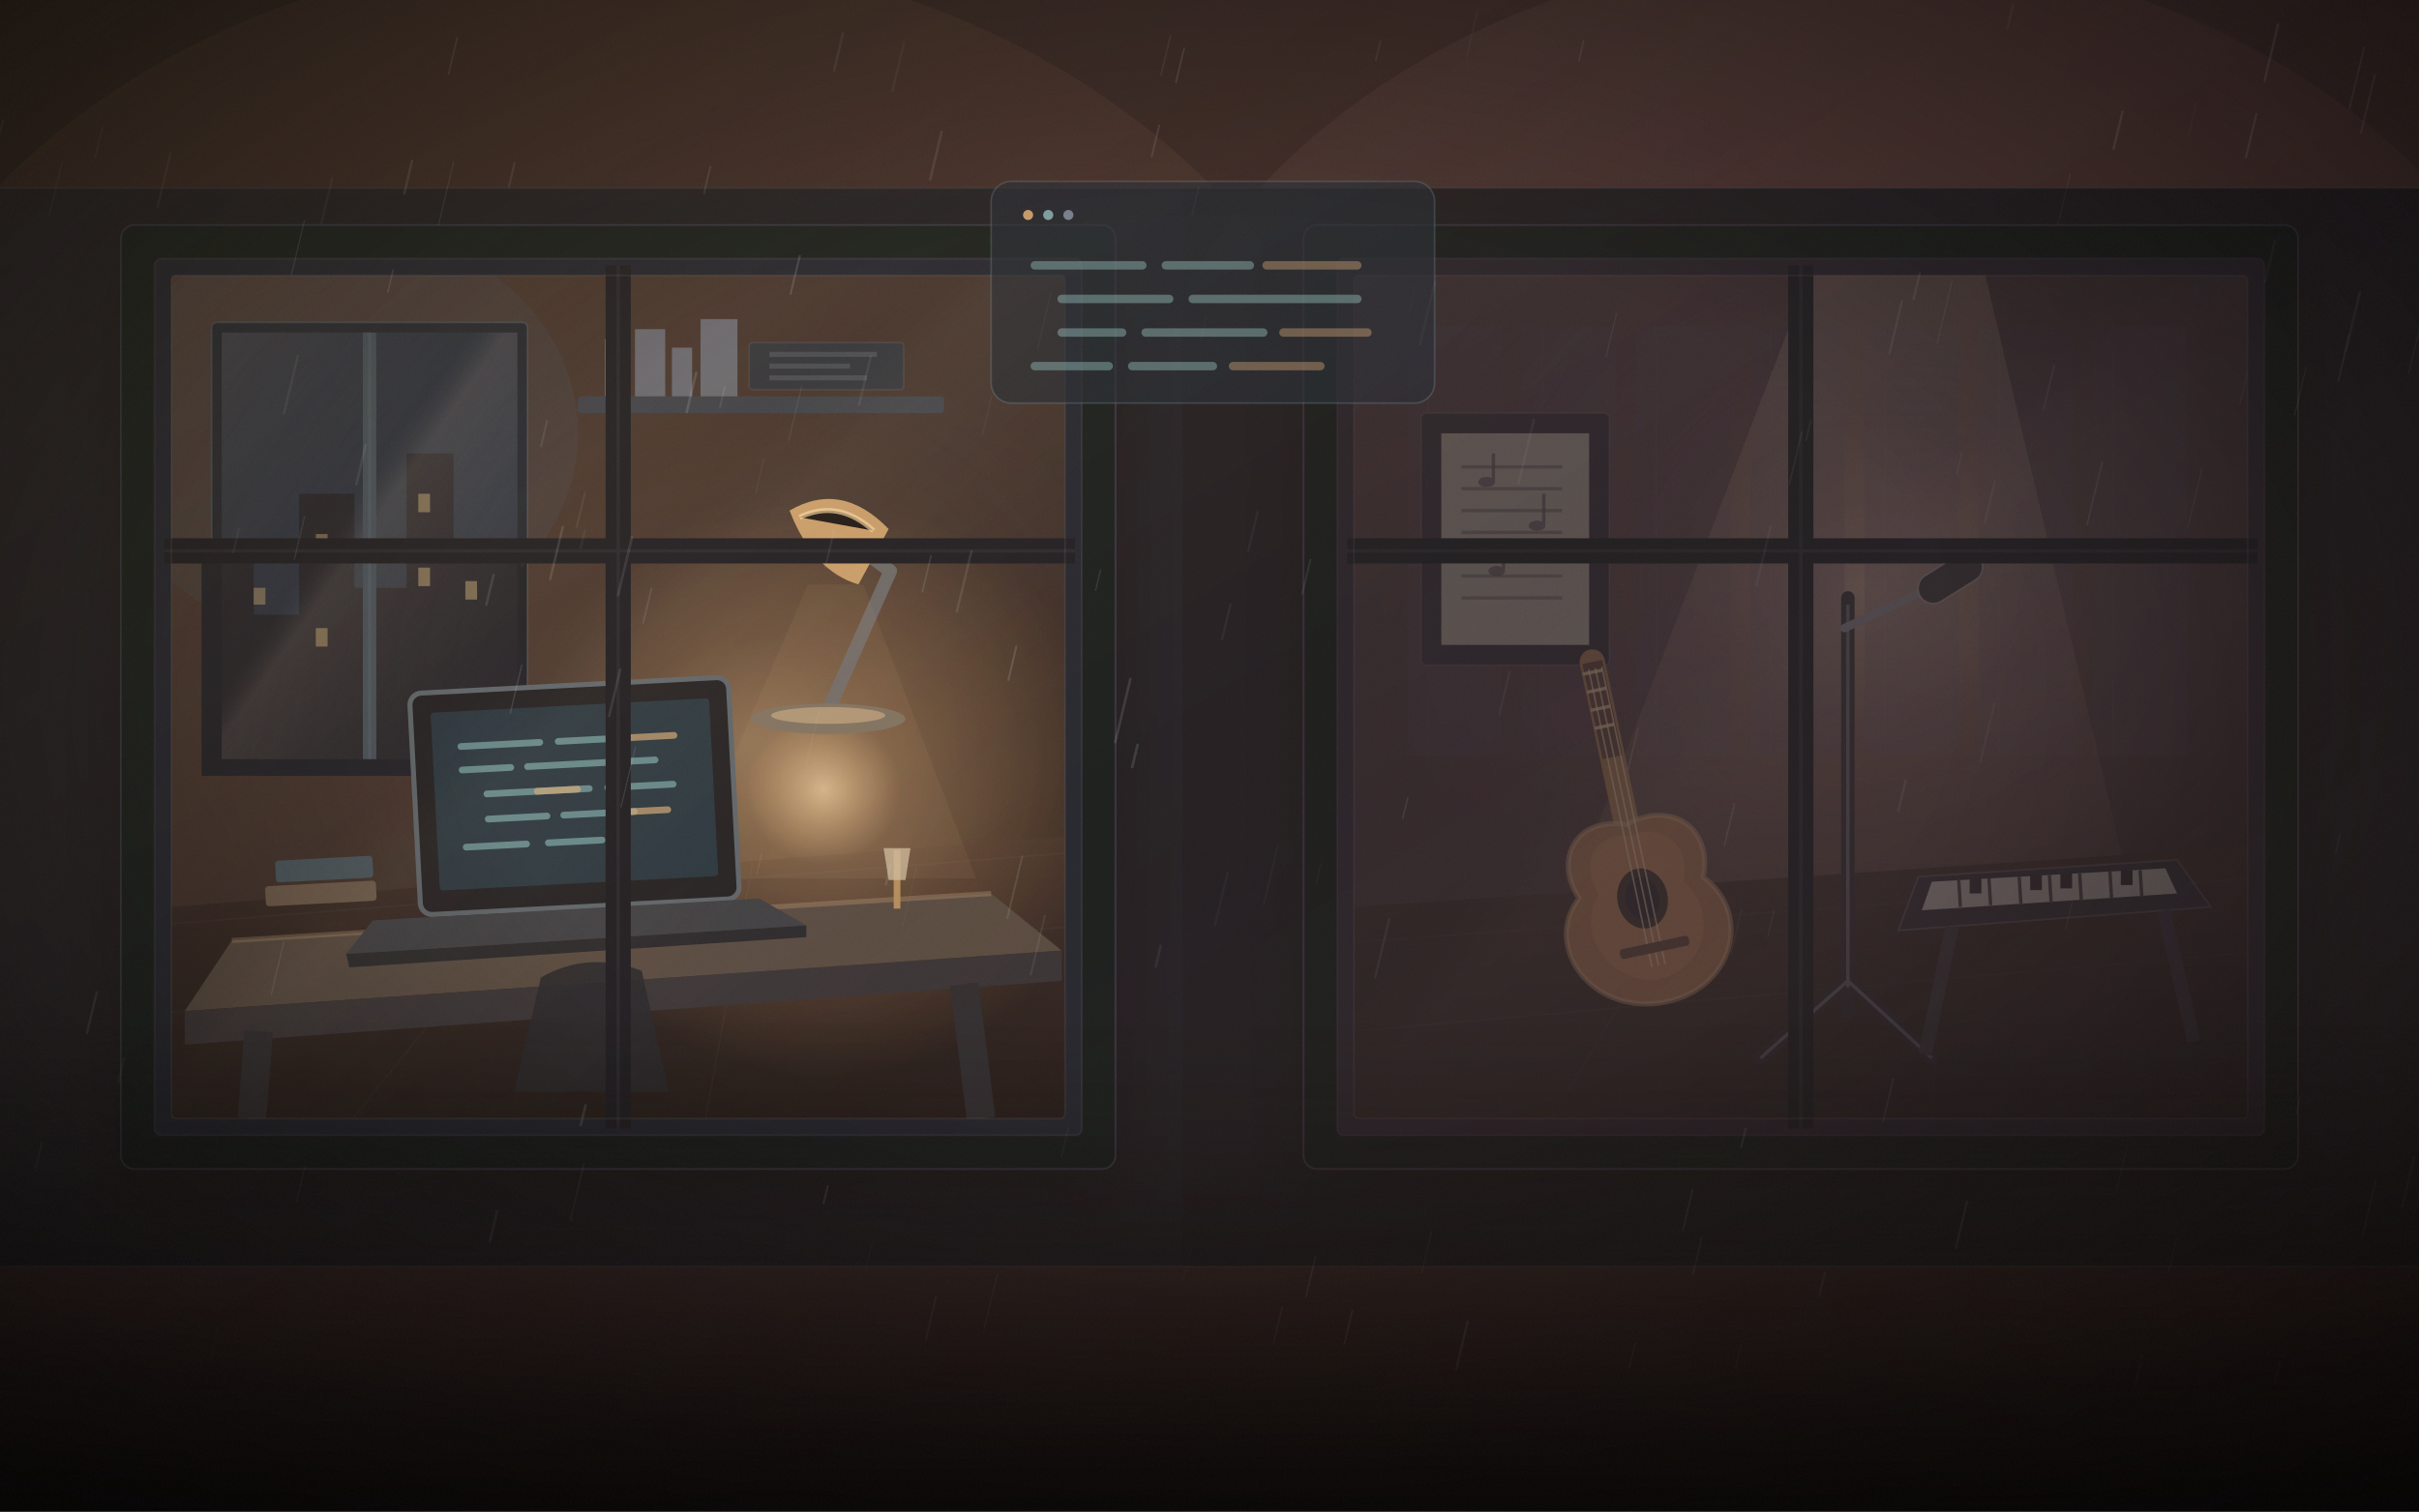
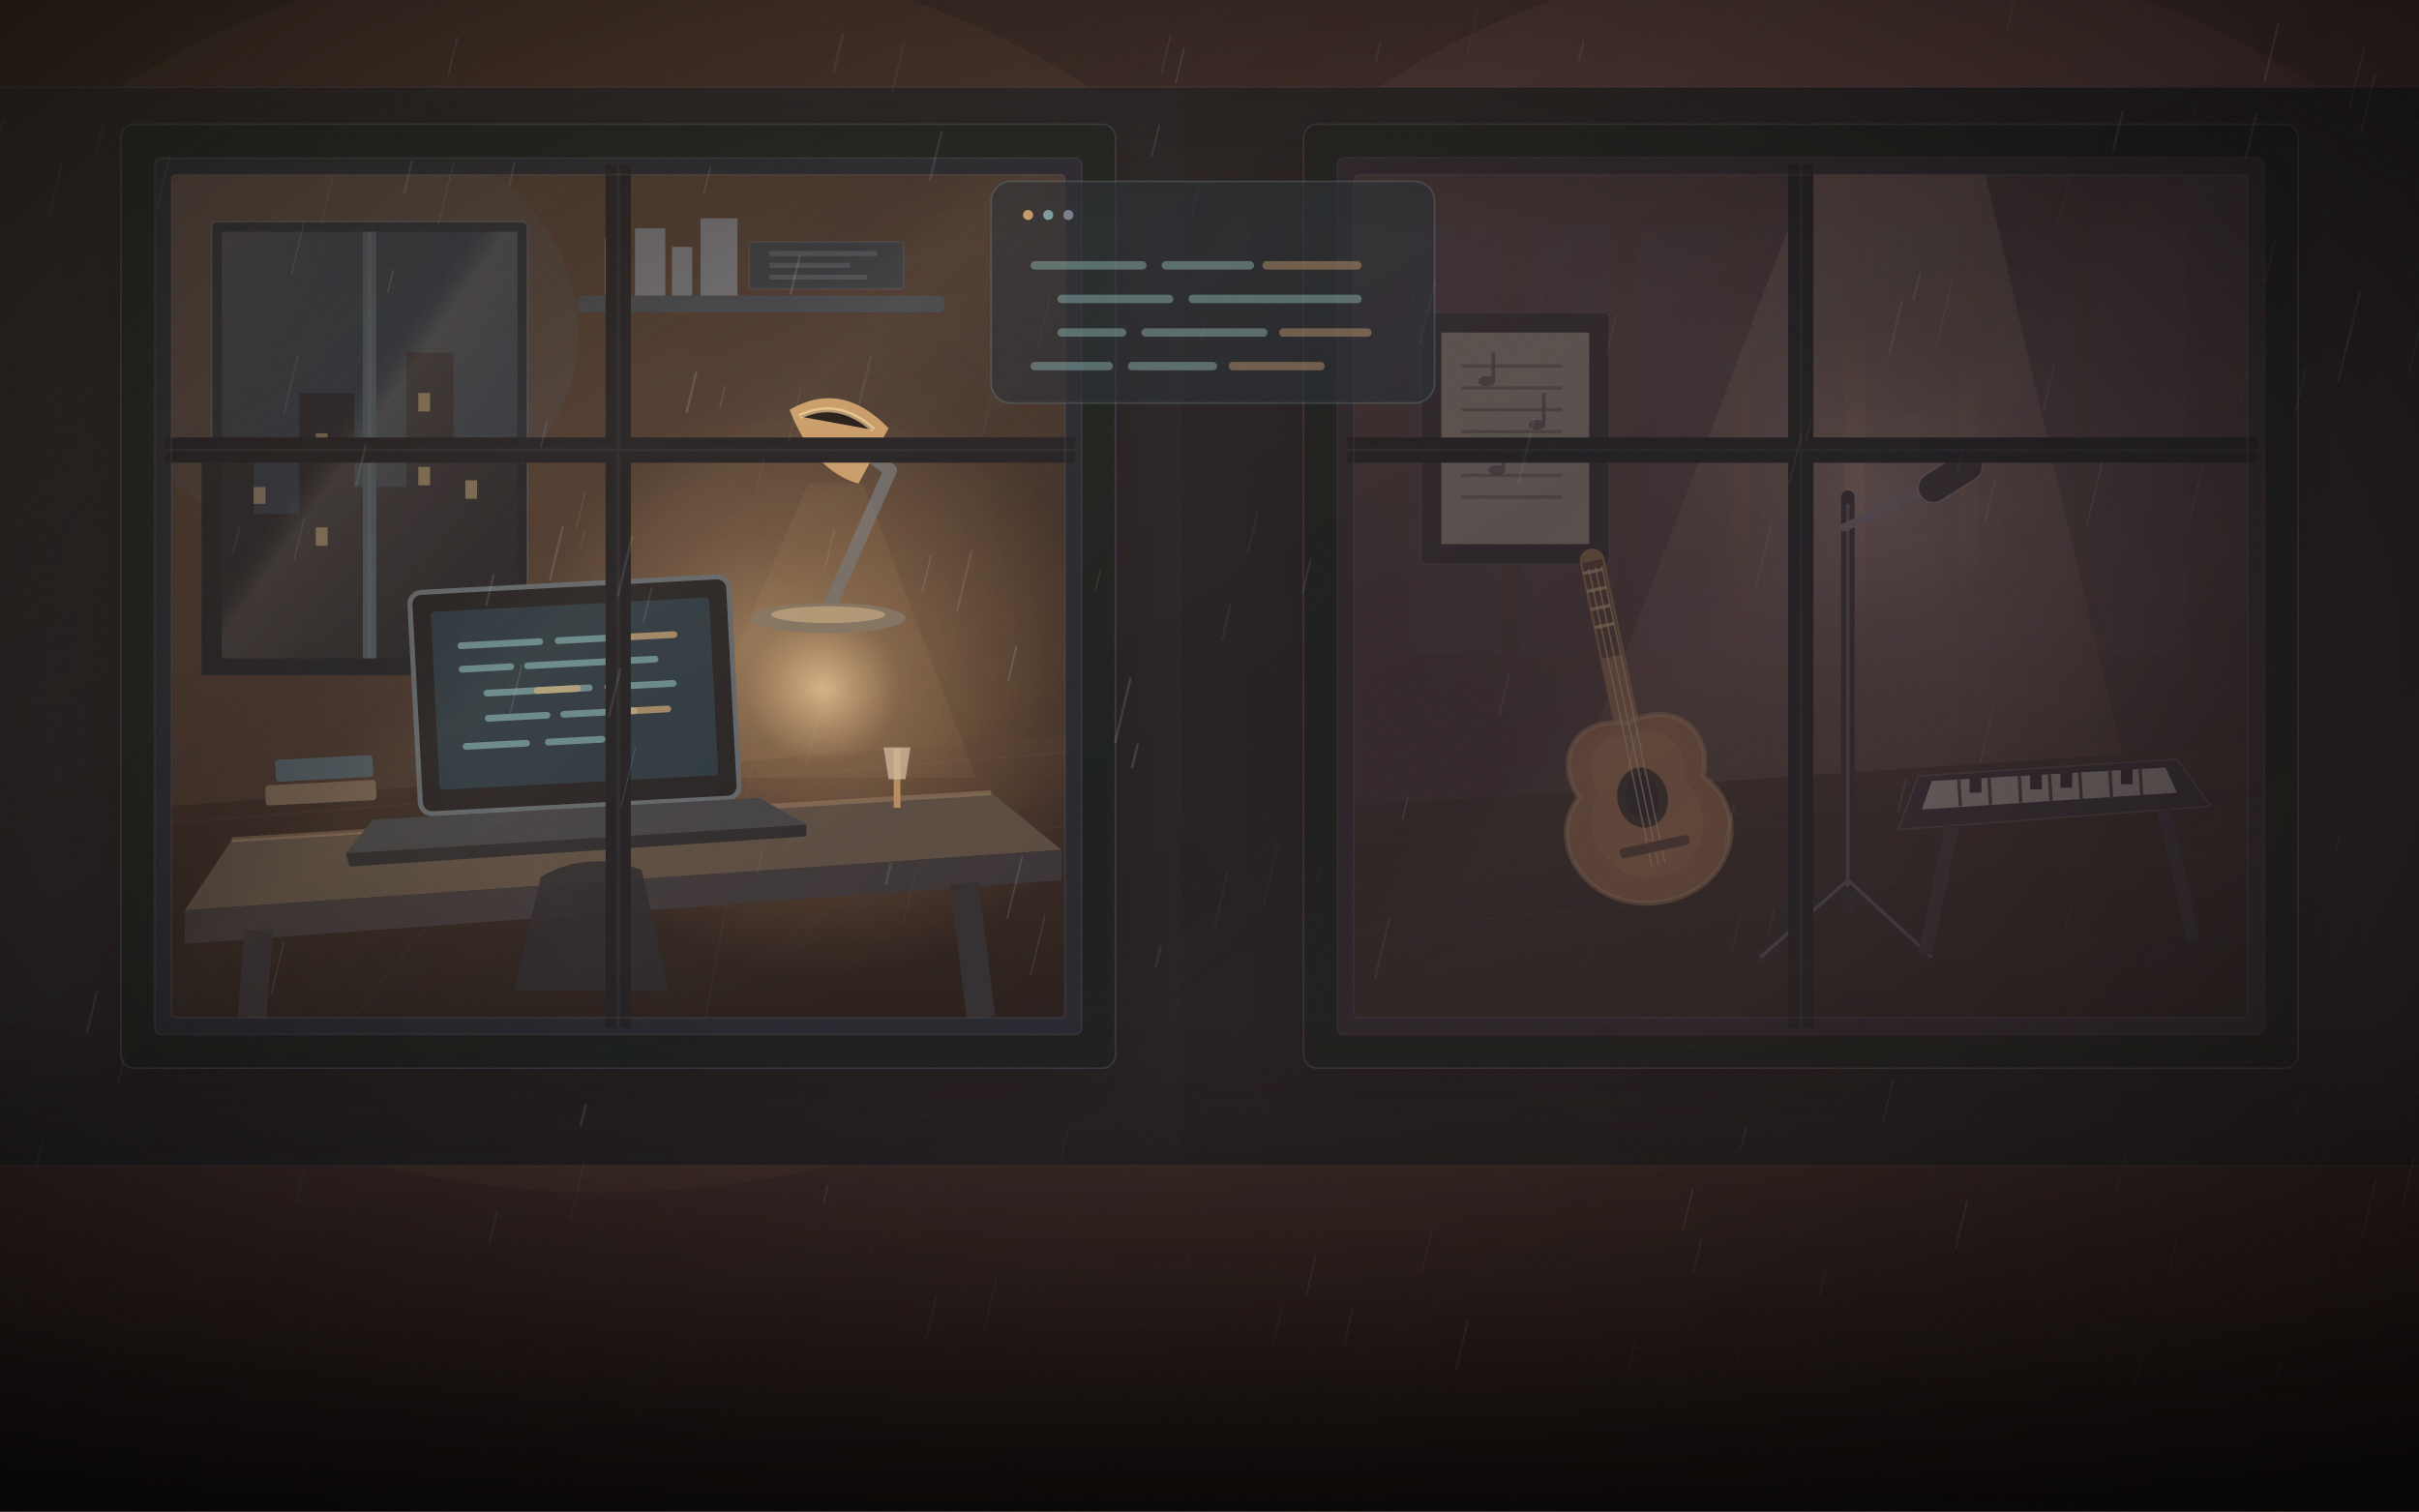
<svg xmlns="http://www.w3.org/2000/svg" viewBox="0 0 1440 900" preserveAspectRatio="xMidYMid slice" role="img" aria-labelledby="title desc">
  <defs>
    <linearGradient id="night" x1="0" y1="0" x2="1" y2="1">
      <stop stop-color="#120d0c" />
      <stop offset=".46" stop-color="#2b1c1c" />
      <stop offset="1" stop-color="#160f0e" />
    </linearGradient>
    <linearGradient id="dawn" x1="0" y1="0" x2="0" y2="1">
      <stop stop-color="#e2a276" stop-opacity=".36" />
      <stop offset=".48" stop-color="#8b5e5e" stop-opacity=".15" />
      <stop offset="1" stop-color="#17110f" stop-opacity="0" />
    </linearGradient>
    <linearGradient id="warmWash" x1="0" y1="0" x2="1" y2="1">
      <stop stop-color="#efb77d" stop-opacity=".2" />
      <stop offset=".5" stop-color="#dca18c" stop-opacity=".13" />
      <stop offset="1" stop-color="#c98370" stop-opacity=".18" />
    </linearGradient>
    <linearGradient id="leftRoom" x1="0" y1="0" x2=".85" y2="1">
      <stop stop-color="#3b2c24" />
      <stop offset=".55" stop-color="#2a211d" />
      <stop offset="1" stop-color="#15100e" />
    </linearGradient>
    <linearGradient id="rightRoom" x1=".2" y1="0" x2=".8" y2="1">
      <stop stop-color="#3b292c" />
      <stop offset=".58" stop-color="#2b2025" />
      <stop offset="1" stop-color="#171114" />
    </linearGradient>
    <linearGradient id="floor" x1="0" y1="0" x2="0" y2="1">
      <stop stop-color="#261c18" />
      <stop offset="1" stop-color="#0e0b0a" />
    </linearGradient>
    <linearGradient id="glass" x1="0" y1="0" x2="1" y2="1">
      <stop stop-color="#d5b497" stop-opacity=".13" />
      <stop offset=".42" stop-color="#62483f" stop-opacity=".05" />
      <stop offset=".48" stop-color="#f4d7b6" stop-opacity=".13" />
      <stop offset="1" stop-color="#211512" stop-opacity=".03" />
    </linearGradient>
    <linearGradient id="spotlight" x1="0" y1="0" x2="0" y2="1">
      <stop stop-color="#ffe0b6" stop-opacity=".27" />
      <stop offset="1" stop-color="#d9a18b" stop-opacity="0" />
    </linearGradient>
    <linearGradient id="bottomShade" x1="0" y1="0" x2="0" y2="1">
      <stop stop-color="#100b09" stop-opacity="0" />
      <stop offset=".56" stop-color="#100b09" stop-opacity=".46" />
      <stop offset="1" stop-color="#0b0807" stop-opacity=".94" />
    </linearGradient>
    <radialGradient id="lampGlow">
      <stop stop-color="#ffe0a8" stop-opacity=".78" />
      <stop offset=".26" stop-color="#f4bd78" stop-opacity=".3" />
      <stop offset="1" stop-color="#e6a053" stop-opacity="0" />
    </radialGradient>
    <radialGradient id="stageGlow">
      <stop stop-color="#ffd8bd" stop-opacity=".48" />
      <stop offset=".35" stop-color="#dda088" stop-opacity=".18" />
      <stop offset="1" stop-color="#aa6e63" stop-opacity="0" />
    </radialGradient>
    <radialGradient id="vignette" cx=".5" cy=".45" r=".72">
      <stop offset=".42" stop-color="#000" stop-opacity="0" />
      <stop offset="1" stop-color="#000" stop-opacity=".66" />
    </radialGradient>
    <filter id="blur8" x="-50%" y="-50%" width="200%" height="200%">
      <feGaussianBlur stdDeviation="8" />
    </filter>
    <filter id="blur24" x="-50%" y="-50%" width="200%" height="200%">
      <feGaussianBlur stdDeviation="24" />
    </filter>
    <filter id="shadow" x="-30%" y="-30%" width="160%" height="160%">
      <feDropShadow dx="0" dy="16" stdDeviation="22" flood-color="#000" flood-opacity=".55" />
    </filter>
    <filter id="grain">
      <feTurbulence type="fractalNoise" baseFrequency=".72" numOctaves="3" seed="27" stitchTiles="stitch" />
      <feColorMatrix type="saturate" values="0" />
      <feComponentTransfer>
        <feFuncA type="table" tableValues="0 .075" />
      </feComponentTransfer>
    </filter>
    <clipPath id="leftClip">
      <rect x="102" y="164" width="532" height="502" rx="3" />
    </clipPath>
    <clipPath id="rightClip">
      <rect x="806" y="164" width="532" height="502" rx="3" />
    </clipPath>
  </defs>
  <rect width="1440" height="900" fill="url(#night)" />
  <ellipse cx="360" cy="340" rx="460" ry="370" fill="#b47b58" opacity=".09" />
  <ellipse cx="1100" cy="330" rx="440" ry="360" fill="#a86c6c" opacity=".1" />
-   <path d="M0 112H1440V754H0Z" fill="#080d15" opacity=".9" />
-   <path d="M0 112H1440M0 754H1440" stroke="#6d8296" stroke-opacity=".14" />
-   <g filter="url(#shadow)">
-     <rect x="72" y="134" width="592" height="562" rx="8" fill="#05090f" stroke="#344250" stroke-opacity=".55" />
-     <rect x="92" y="154" width="552" height="522" rx="4" fill="#111923" stroke="#637484" stroke-opacity=".18" />
-     <rect x="776" y="134" width="592" height="562" rx="8" fill="#05090f" stroke="#454057" stroke-opacity=".58" />
-     <rect x="796" y="154" width="552" height="522" rx="4" fill="#171522" stroke="#756887" stroke-opacity=".18" />
+   <g transform="translate(0 -60)">
+     <path d="M0 112H1440V754H0Z" fill="#080d15" opacity=".9" />
+     <path d="M0 112H1440M0 754H1440" stroke="#6d8296" stroke-opacity=".14" />
+     <g filter="url(#shadow)">
+       <rect x="72" y="134" width="592" height="562" rx="8" fill="#05090f" stroke="#344250" stroke-opacity=".55" />
+       <rect x="92" y="154" width="552" height="522" rx="4" fill="#111923" stroke="#637484" stroke-opacity=".18" />
+       <rect x="776" y="134" width="592" height="562" rx="8" fill="#05090f" stroke="#454057" stroke-opacity=".58" />
+       <rect x="796" y="154" width="552" height="522" rx="4" fill="#171522" stroke="#756887" stroke-opacity=".18" />
+     </g>
+     <g opacity="1.2">
+       <g clip-path="url(#leftClip)">
+         <rect x="102" y="164" width="532" height="502" fill="url(#leftRoom)" />
+         <ellipse cx="444" cy="440" rx="250" ry="240" fill="url(#lampGlow)" opacity=".26" />
+         <path d="M102 540L634 498V666H102Z" fill="url(#floor)" />
+         <path d="M102 550L634 508M102 603L634 552M210 666L328 520M420 666L448 514" stroke="#80909a" stroke-opacity=".06" />
+         <rect x="126" y="192" width="188" height="266" rx="3" fill="#080e16" stroke="#4b5d6b" stroke-opacity=".5" />
+         <rect x="132" y="198" width="176" height="254" fill="#0d1a28" />
+         <ellipse cx="202" cy="258" rx="142" ry="124" fill="#345574" opacity=".14" />
+         <path d="M120 410V332H151V366H178V294H211V350H242V270H270V324H310V462H120Z" fill="#080f19" />
+         <path d="M151 350H158V360H151ZM188 318H195V329H188ZM249 294H256V305H249ZM277 346H284V357H277ZM188 374H195V385H188ZM249 338H256V349H249Z" fill="#d5b878" opacity=".48" />
+         <rect x="132" y="198" width="176" height="254" fill="url(#glass)" />
+         <path d="M220 198V452M132 326H308" stroke="#334652" stroke-width="8" />
+         <path d="M220 198V452M132 326H308" stroke="#8295a1" stroke-opacity=".12" stroke-width="2" />
+         <rect x="344" y="236" width="218" height="10" rx="2" fill="#29343e" />
+         <path d="M360 202H374V236H360ZM378 196H396V236H378ZM400 207H412V236H400ZM417 190H439V236H417Z" fill="#58606a" />
+         <rect x="446" y="204" width="92" height="28" rx="2" fill="#1a252f" stroke="#83919a" stroke-opacity=".15" />
+         <path d="M458 211H522M458 218H506M458 225H516" stroke="#8b9ba3" stroke-opacity=".22" stroke-width="3" />
+         <ellipse cx="490" cy="470" rx="176" ry="172" fill="url(#lampGlow)" />
+         <path d="M493 423L530 340M530 340L500 318" stroke="#5b5e60" stroke-width="8" stroke-linecap="round" />
+         <path d="M470 304Q501 286 529 315L511 348Q484 340 470 304Z" fill="#c59b63" />
+         <path d="M476 308Q499 297 520 316" stroke="#ffe0a4" stroke-opacity=".65" stroke-width="3" />
+         <ellipse cx="493" cy="428" rx="46" ry="9" fill="#6c6558" />
+         <ellipse cx="493" cy="426" rx="34" ry="5" fill="#d3b785" opacity=".55" />
+         <path d="M481 348L405 523H581L514 348Z" fill="#f2bd78" opacity=".065" />
+         <path d="M138 560L590 532L632 566L110 602Z" fill="#463e35" />
+         <path d="M110 602L632 566V584L110 622Z" fill="#24252a" />
+         <path d="M154 614L150 666M574 586L584 666" stroke="#1a1d23" stroke-width="17" />
+         <path d="M138 560L590 532" stroke="#b49670" stroke-opacity=".35" stroke-width="3" />
+         <rect x="247" y="408" width="190" height="132" rx="7" fill="#080d12" stroke="#4c5b64" stroke-width="3" transform="rotate(-3 342 474)" />
+         <rect x="259" y="420" width="166" height="106" rx="2" fill="#102633" transform="rotate(-3 342 474)" />
+         <g transform="rotate(-3 342 474)" stroke-linecap="round">
+           <path d="M276 441H323M334 441H368M276 455H305M315 455H391M290 470H351M362 470H401M290 485H325M335 485H377M276 501H312M325 501H357" stroke="#75b6b6" stroke-opacity=".65" stroke-width="4" />
+           <path d="M374 441H403M320 470H344M367 485H397" stroke="#d1aa72" stroke-opacity=".7" stroke-width="4" />
+         </g>
+         <path d="M222 548L452 535L480 551L206 568Z" fill="#293138" />
+         <path d="M206 568L480 551V558L208 576Z" fill="#12181d" />
+         <rect x="158" y="526" width="66" height="12" rx="2" fill="#5f5142" transform="rotate(-3 191 532)" />
+         <rect x="164" y="511" width="58" height="13" rx="2" fill="#344b56" transform="rotate(-3 193 518)" />
+         <path d="M534 506V541" stroke="#b28a55" stroke-width="4" />
+         <path d="M526 505H542L539 524H529Z" fill="#d2c2a1" opacity=".75" />
+         <path d="M322 582Q350 566 382 578L398 650H306Z" fill="#11171e" opacity=".88" />
+       </g>
+     </g>
+     <g opacity="0.55">
+       <g clip-path="url(#rightClip)">
+         <rect x="806" y="164" width="532" height="502" fill="url(#rightRoom)" />
+         <ellipse cx="1110" cy="348" rx="290" ry="268" fill="url(#stageGlow)" />
+         <g opacity=".32">
+           <path d="M838 194H894V450H838ZM906 194H962V450H906ZM974 194H1030V450H974ZM1042 194H1098V450H1042ZM1110 194H1166V450H1110ZM1178 194H1234V450H1178ZM1246 194H1302V450H1246Z" fill="#40344f" />
+           <path d="M850 194V450M918 194V450M986 194V450M1054 194V450M1122 194V450M1190 194V450M1258 194V450" stroke="#9a82aa" stroke-opacity=".18" />
+         </g>
+         <path d="M1080 156H1180L1300 666H884Z" fill="url(#spotlight)" />
+         <ellipse cx="1115" cy="626" rx="218" ry="44" fill="#c5a0dc" opacity=".07" filter="url(#blur8)" />
+         <path d="M806 540L1338 504V666H806Z" fill="url(#floor)" />
+         <path d="M806 561L1338 523M806 614L1338 567M924 666L1008 524M1150 666L1160 516" stroke="#a392b1" stroke-opacity=".055" />
+         <rect x="846" y="246" width="112" height="150" rx="3" fill="#171822" stroke="#76677f" stroke-opacity=".32" />
+         <rect x="858" y="258" width="88" height="126" fill="#d6cdbc" opacity=".72" />
+         <path d="M870 278H930M870 291H930M870 304H930M870 317H930M870 330H930M870 343H930M870 356H930" stroke="#554f55" stroke-opacity=".65" stroke-width="2" />
+         <g fill="#4a4350" opacity=".8">
+           <ellipse cx="885" cy="287" rx="5" ry="3" />
+           <ellipse cx="915" cy="313" rx="5" ry="3" />
+           <ellipse cx="891" cy="340" rx="5" ry="3" />
+           <path d="M889 286V270M919 312V294M895 339V321" stroke="#4a4350" stroke-width="2" />
+         </g>
+         <path d="M1100 356V602M1100 584L1048 630M1100 584L1150 630" stroke="#151720" stroke-width="8" stroke-linecap="round" />
+         <path d="M1100 360V588M1100 584L1048 630M1100 584L1150 630" stroke="#85828d" stroke-opacity=".55" stroke-width="2" />
+         <path d="M1098 374L1162 344" stroke="#777482" stroke-width="5" stroke-linecap="round" />
+         <rect x="1152" y="323" width="18" height="42" rx="9" fill="#171922" stroke="#a29baa" stroke-opacity=".65" transform="rotate(58 1161 344)" />
+         <g transform="translate(900 378) scale(1) rotate(-12 70 130)">
+           <path d="M72 14V144" stroke="#9a6c45" stroke-width="15" stroke-linecap="round" />
+           <path d="M66 14H78V72H66Z" fill="#4d3429" />
+           <path d="M65 20H77M65 31H77M65 42H77M65 53H77" stroke="#c5a67e" stroke-width="2" />
+           <path d="M72 113C43 102 25 124 35 150C8 173 27 218 69 221C113 224 135 181 110 153C122 125 100 104 72 113Z" fill="#9c6744" stroke="#d4a276" stroke-opacity=".5" stroke-width="3" />
+           <path d="M72 120C51 114 40 130 47 150C28 171 43 204 71 207C100 207 115 176 98 153C107 132 92 116 72 120Z" fill="#b87b50" opacity=".65" />
+           <ellipse cx="72" cy="158" rx="15" ry="18" fill="#211b1b" />
+           <ellipse cx="72" cy="158" rx="10" ry="13" fill="#0b1119" />
+           <path d="M69 18V199M73 18V199M77 18V199" stroke="#e3d0aa" stroke-opacity=".65" />
+           <rect x="52" y="185" width="42" height="6" rx="2" fill="#50362b" />
+         </g>
+         <g transform="translate(1142 500)">
+           <path d="M0 22L154 12L174 40L-12 54Z" fill="#191b25" stroke="#6d6879" stroke-opacity=".5" />
+           <path d="M8 25L147 17L154 32L2 42Z" fill="#d3d0ca" opacity=".82" />
+           <path d="M24 24L25 40M42 23L43 39M60 22L61 38M78 21L79 37M96 20L97 36M114 19L115 35M132 18L133 34" stroke="#36333e" stroke-width="2" />
+           <path d="M34 23L34 32M70 21L70 30M88 20L88 29M124 18L124 27" stroke="#171820" stroke-width="7" />
+           <path d="M20 52L4 128M146 42L164 120" stroke="#252630" stroke-width="8" />
+         </g>
+         <rect x="806" y="164" width="532" height="502" fill="url(#glass)" opacity=".42" />
+       </g>
+     </g>
+     <rect x="102" y="164" width="532" height="502" fill="url(#glass)" opacity=".32" />
+     <path d="M368 158V672M98 328H640M1072 158V672M802 328H1344" stroke="#080d14" stroke-width="15" />
+     <path d="M368 158V672M98 328H640M1072 158V672M802 328H1344" stroke="#607080" stroke-opacity=".12" stroke-width="2" />
+     <rect x="102" y="164" width="532" height="502" rx="3" fill="none" stroke="#9aabba" stroke-opacity=".12" />
+     <rect x="806" y="164" width="532" height="502" rx="3" fill="none" stroke="#aa9bb8" stroke-opacity=".12" />
  </g>
-   <g opacity="1.2">
-     <g clip-path="url(#leftClip)">
-       <rect x="102" y="164" width="532" height="502" fill="url(#leftRoom)" />
-       <ellipse cx="444" cy="440" rx="250" ry="240" fill="url(#lampGlow)" opacity=".26" />
-       <path d="M102 540L634 498V666H102Z" fill="url(#floor)" />
-       <path d="M102 550L634 508M102 603L634 552M210 666L328 520M420 666L448 514" stroke="#80909a" stroke-opacity=".06" />
-       <rect x="126" y="192" width="188" height="266" rx="3" fill="#080e16" stroke="#4b5d6b" stroke-opacity=".5" />
-       <rect x="132" y="198" width="176" height="254" fill="#0d1a28" />
-       <ellipse cx="202" cy="258" rx="142" ry="124" fill="#345574" opacity=".14" />
-       <path d="M120 410V332H151V366H178V294H211V350H242V270H270V324H310V462H120Z" fill="#080f19" />
-       <path d="M151 350H158V360H151ZM188 318H195V329H188ZM249 294H256V305H249ZM277 346H284V357H277ZM188 374H195V385H188ZM249 338H256V349H249Z" fill="#d5b878" opacity=".48" />
-       <rect x="132" y="198" width="176" height="254" fill="url(#glass)" />
-       <path d="M220 198V452M132 326H308" stroke="#334652" stroke-width="8" />
-       <path d="M220 198V452M132 326H308" stroke="#8295a1" stroke-opacity=".12" stroke-width="2" />
-       <rect x="344" y="236" width="218" height="10" rx="2" fill="#29343e" />
-       <path d="M360 202H374V236H360ZM378 196H396V236H378ZM400 207H412V236H400ZM417 190H439V236H417Z" fill="#58606a" />
-       <rect x="446" y="204" width="92" height="28" rx="2" fill="#1a252f" stroke="#83919a" stroke-opacity=".15" />
-       <path d="M458 211H522M458 218H506M458 225H516" stroke="#8b9ba3" stroke-opacity=".22" stroke-width="3" />
-       <ellipse cx="490" cy="470" rx="176" ry="172" fill="url(#lampGlow)" />
-       <path d="M493 423L530 340M530 340L500 318" stroke="#5b5e60" stroke-width="8" stroke-linecap="round" />
-       <path d="M470 304Q501 286 529 315L511 348Q484 340 470 304Z" fill="#c59b63" />
-       <path d="M476 308Q499 297 520 316" stroke="#ffe0a4" stroke-opacity=".65" stroke-width="3" />
-       <ellipse cx="493" cy="428" rx="46" ry="9" fill="#6c6558" />
-       <ellipse cx="493" cy="426" rx="34" ry="5" fill="#d3b785" opacity=".55" />
-       <path d="M481 348L405 523H581L514 348Z" fill="#f2bd78" opacity=".065" />
-       <path d="M138 560L590 532L632 566L110 602Z" fill="#463e35" />
-       <path d="M110 602L632 566V584L110 622Z" fill="#24252a" />
-       <path d="M154 614L150 666M574 586L584 666" stroke="#1a1d23" stroke-width="17" />
-       <path d="M138 560L590 532" stroke="#b49670" stroke-opacity=".35" stroke-width="3" />
-       <rect x="247" y="408" width="190" height="132" rx="7" fill="#080d12" stroke="#4c5b64" stroke-width="3" transform="rotate(-3 342 474)" />
-       <rect x="259" y="420" width="166" height="106" rx="2" fill="#102633" transform="rotate(-3 342 474)" />
-       <g transform="rotate(-3 342 474)" stroke-linecap="round">
-         <path d="M276 441H323M334 441H368M276 455H305M315 455H391M290 470H351M362 470H401M290 485H325M335 485H377M276 501H312M325 501H357" stroke="#75b6b6" stroke-opacity=".65" stroke-width="4" />
-         <path d="M374 441H403M320 470H344M367 485H397" stroke="#d1aa72" stroke-opacity=".7" stroke-width="4" />
-       </g>
-       <path d="M222 548L452 535L480 551L206 568Z" fill="#293138" />
-       <path d="M206 568L480 551V558L208 576Z" fill="#12181d" />
-       <rect x="158" y="526" width="66" height="12" rx="2" fill="#5f5142" transform="rotate(-3 191 532)" />
-       <rect x="164" y="511" width="58" height="13" rx="2" fill="#344b56" transform="rotate(-3 193 518)" />
-       <path d="M534 506V541" stroke="#b28a55" stroke-width="4" />
-       <path d="M526 505H542L539 524H529Z" fill="#d2c2a1" opacity=".75" />
-       <path d="M322 582Q350 566 382 578L398 650H306Z" fill="#11171e" opacity=".88" />
-     </g>
-   </g>
-   <g opacity="0.55">
-     <g clip-path="url(#rightClip)">
-       <rect x="806" y="164" width="532" height="502" fill="url(#rightRoom)" />
-       <ellipse cx="1110" cy="348" rx="290" ry="268" fill="url(#stageGlow)" />
-       <g opacity=".32">
-         <path d="M838 194H894V450H838ZM906 194H962V450H906ZM974 194H1030V450H974ZM1042 194H1098V450H1042ZM1110 194H1166V450H1110ZM1178 194H1234V450H1178ZM1246 194H1302V450H1246Z" fill="#40344f" />
-         <path d="M850 194V450M918 194V450M986 194V450M1054 194V450M1122 194V450M1190 194V450M1258 194V450" stroke="#9a82aa" stroke-opacity=".18" />
-       </g>
-       <path d="M1080 156H1180L1300 666H884Z" fill="url(#spotlight)" />
-       <ellipse cx="1115" cy="626" rx="218" ry="44" fill="#c5a0dc" opacity=".07" filter="url(#blur8)" />
-       <path d="M806 540L1338 504V666H806Z" fill="url(#floor)" />
-       <path d="M806 561L1338 523M806 614L1338 567M924 666L1008 524M1150 666L1160 516" stroke="#a392b1" stroke-opacity=".055" />
-       <rect x="846" y="246" width="112" height="150" rx="3" fill="#171822" stroke="#76677f" stroke-opacity=".32" />
-       <rect x="858" y="258" width="88" height="126" fill="#d6cdbc" opacity=".72" />
-       <path d="M870 278H930M870 291H930M870 304H930M870 317H930M870 330H930M870 343H930M870 356H930" stroke="#554f55" stroke-opacity=".65" stroke-width="2" />
-       <g fill="#4a4350" opacity=".8">
-         <ellipse cx="885" cy="287" rx="5" ry="3" />
-         <ellipse cx="915" cy="313" rx="5" ry="3" />
-         <ellipse cx="891" cy="340" rx="5" ry="3" />
-         <path d="M889 286V270M919 312V294M895 339V321" stroke="#4a4350" stroke-width="2" />
-       </g>
-       <path d="M1100 356V602M1100 584L1048 630M1100 584L1150 630" stroke="#151720" stroke-width="8" stroke-linecap="round" />
-       <path d="M1100 360V588M1100 584L1048 630M1100 584L1150 630" stroke="#85828d" stroke-opacity=".55" stroke-width="2" />
-       <path d="M1098 374L1162 344" stroke="#777482" stroke-width="5" stroke-linecap="round" />
-       <rect x="1152" y="323" width="18" height="42" rx="9" fill="#171922" stroke="#a29baa" stroke-opacity=".65" transform="rotate(58 1161 344)" />
-       <g transform="translate(900 378) scale(1) rotate(-12 70 130)">
-         <path d="M72 14V144" stroke="#9a6c45" stroke-width="15" stroke-linecap="round" />
-         <path d="M66 14H78V72H66Z" fill="#4d3429" />
-         <path d="M65 20H77M65 31H77M65 42H77M65 53H77" stroke="#c5a67e" stroke-width="2" />
-         <path d="M72 113C43 102 25 124 35 150C8 173 27 218 69 221C113 224 135 181 110 153C122 125 100 104 72 113Z" fill="#9c6744" stroke="#d4a276" stroke-opacity=".5" stroke-width="3" />
-         <path d="M72 120C51 114 40 130 47 150C28 171 43 204 71 207C100 207 115 176 98 153C107 132 92 116 72 120Z" fill="#b87b50" opacity=".65" />
-         <ellipse cx="72" cy="158" rx="15" ry="18" fill="#211b1b" />
-         <ellipse cx="72" cy="158" rx="10" ry="13" fill="#0b1119" />
-         <path d="M69 18V199M73 18V199M77 18V199" stroke="#e3d0aa" stroke-opacity=".65" />
-         <rect x="52" y="185" width="42" height="6" rx="2" fill="#50362b" />
-       </g>
-       <g transform="translate(1142 500)">
-         <path d="M0 22L154 12L174 40L-12 54Z" fill="#191b25" stroke="#6d6879" stroke-opacity=".5" />
-         <path d="M8 25L147 17L154 32L2 42Z" fill="#d3d0ca" opacity=".82" />
-         <path d="M24 24L25 40M42 23L43 39M60 22L61 38M78 21L79 37M96 20L97 36M114 19L115 35M132 18L133 34" stroke="#36333e" stroke-width="2" />
-         <path d="M34 23L34 32M70 21L70 30M88 20L88 29M124 18L124 27" stroke="#171820" stroke-width="7" />
-         <path d="M20 52L4 128M146 42L164 120" stroke="#252630" stroke-width="8" />
-       </g>
-       <rect x="806" y="164" width="532" height="502" fill="url(#glass)" opacity=".42" />
-     </g>
-   </g>
-   <rect x="102" y="164" width="532" height="502" fill="url(#glass)" opacity=".32" />
-   <path d="M368 158V672M98 328H640M1072 158V672M802 328H1344" stroke="#080d14" stroke-width="15" />
-   <path d="M368 158V672M98 328H640M1072 158V672M802 328H1344" stroke="#607080" stroke-opacity=".12" stroke-width="2" />
-   <rect x="102" y="164" width="532" height="502" rx="3" fill="none" stroke="#9aabba" stroke-opacity=".12" />
-   <rect x="806" y="164" width="532" height="502" rx="3" fill="none" stroke="#aa9bb8" stroke-opacity=".12" />
  <g stroke="#c5d8e5" stroke-linecap="round" opacity="0.2">
    <line x1="-29.7" y1="452.2" x2="-34.8" y2="473.5" stroke-width="1.0" opacity="0.45" />
    <line x1="1337.8" y1="221.6" x2="1333.2" y2="240.8" stroke-width="0.9" opacity="0.35" />
    <line x1="501.8" y1="19.9" x2="496.5" y2="42.1" stroke-width="1.5" opacity="0.49" />
    <line x1="422.9" y1="99.2" x2="419.1" y2="115.1" stroke-width="1.0" opacity="0.72" />
    <line x1="378.2" y1="445.1" x2="369.7" y2="480.4" stroke-width="0.7" opacity="0.75" />
    <line x1="310.6" y1="396.1" x2="303.8" y2="424.5" stroke-width="0.8" opacity="0.81" />
    <line x1="838.0" y1="475.1" x2="835.0" y2="487.5" stroke-width="0.9" opacity="0.77" />
    <line x1="1263.5" y1="66.6" x2="1258.2" y2="88.5" stroke-width="1.4" opacity="0.76" />
    <line x1="975.1" y1="433.7" x2="969.2" y2="458.0" stroke-width="0.9" opacity="0.58" />
    <line x1="1413.8" y1="44.4" x2="1405.4" y2="79.2" stroke-width="1.0" opacity="0.71" />
    <line x1="1013.0" y1="737.0" x2="1007.8" y2="758.7" stroke-width="1.0" opacity="0.66" />
    <line x1="713.5" y1="111.5" x2="709.6" y2="128.1" stroke-width="1.1" opacity="0.61" />
    <line x1="608.5" y1="510.1" x2="599.7" y2="546.5" stroke-width="1.2" opacity="0.62" />
    <line x1="476.1" y1="152.4" x2="470.6" y2="175.0" stroke-width="1.2" opacity="0.84" />
    <line x1="748.6" y1="304.9" x2="743.0" y2="328.4" stroke-width="1.3" opacity="0.40" />
    <line x1="780.1" y1="333.3" x2="775.3" y2="353.2" stroke-width="1.2" opacity="0.72" />
    <line x1="496.6" y1="315.6" x2="491.3" y2="337.6" stroke-width="1.2" opacity="0.49" />
    <line x1="1466.5" y1="720.0" x2="1460.2" y2="746.4" stroke-width="1.6" opacity="0.84" />
    <line x1="414.4" y1="222.0" x2="408.8" y2="245.3" stroke-width="1.5" opacity="0.82" />
    <line x1="1232.3" y1="103.5" x2="1225.0" y2="133.7" stroke-width="0.9" opacity="0.34" />
    <line x1="730.8" y1="519.7" x2="723.3" y2="550.8" stroke-width="1.4" opacity="0.30" />
    <line x1="622.0" y1="545.3" x2="613.6" y2="580.3" stroke-width="1.0" opacity="0.50" />
    <line x1="1162.1" y1="167.2" x2="1153.2" y2="204.5" stroke-width="0.6" opacity="0.77" />
    <line x1="1072.6" y1="257.3" x2="1065.2" y2="288.1" stroke-width="0.9" opacity="0.54" />
    <line x1="655.1" y1="339.4" x2="652.2" y2="351.6" stroke-width="0.8" opacity="0.67" />
    <line x1="217.7" y1="265.0" x2="212.1" y2="288.4" stroke-width="1.5" opacity="0.57" />
    <line x1="1393.1" y1="496.6" x2="1390.3" y2="508.2" stroke-width="1.0" opacity="0.47" />
    <line x1="672.9" y1="404.3" x2="663.9" y2="441.8" stroke-width="1.5" opacity="0.74" />
    <line x1="1369.4" y1="652.8" x2="1366.9" y2="663.2" stroke-width="0.6" opacity="0.56" />
    <line x1="25.1" y1="679.9" x2="21.0" y2="697.0" stroke-width="1.4" opacity="0.32" />
    <line x1="763.2" y1="778.6" x2="758.1" y2="799.9" stroke-width="1.0" opacity="0.60" />
    <line x1="1455.4" y1="345.4" x2="1449.1" y2="371.8" stroke-width="1.4" opacity="0.64" />
    <line x1="1007.6" y1="708.2" x2="1001.8" y2="732.5" stroke-width="1.1" opacity="0.70" />
    <line x1="487.8" y1="422.7" x2="479.8" y2="456.0" stroke-width="1.2" opacity="0.25" />
    <line x1="783.1" y1="748.3" x2="777.5" y2="771.9" stroke-width="1.0" opacity="0.80" />
    <line x1="1266.2" y1="682.7" x2="1259.5" y2="710.8" stroke-width="0.7" opacity="0.39" />
    <line x1="625.7" y1="173.9" x2="617.7" y2="207.5" stroke-width="0.8" opacity="0.59" />
    <line x1="1187.6" y1="286.2" x2="1181.5" y2="311.3" stroke-width="1.4" opacity="0.36" />
    <line x1="1056.1" y1="541.9" x2="1052.3" y2="557.8" stroke-width="0.7" opacity="0.47" />
    <line x1="690.9" y1="563.3" x2="688.0" y2="575.6" stroke-width="1.5" opacity="0.37" />
    <line x1="873.7" y1="786.9" x2="866.9" y2="815.1" stroke-width="1.4" opacity="0.84" />
    <line x1="1187.3" y1="418.6" x2="1178.9" y2="453.5" stroke-width="1.4" opacity="0.32" />
    <line x1="827.0" y1="547.2" x2="818.7" y2="581.8" stroke-width="1.3" opacity="0.51" />
    <line x1="453.5" y1="507.9" x2="450.6" y2="520.1" stroke-width="0.6" opacity="0.54" />
    <line x1="1354.3" y1="143.2" x2="1348.4" y2="167.5" stroke-width="1.4" opacity="0.37" />
    <line x1="272.2" y1="22.4" x2="267.0" y2="44.0" stroke-width="1.0" opacity="0.69" />
    <line x1="538.2" y1="25.0" x2="531.2" y2="54.2" stroke-width="1.4" opacity="0.30" />
    <line x1="1039.2" y1="671.9" x2="1036.5" y2="683.1" stroke-width="1.1" opacity="0.78" />
    <line x1="1170.9" y1="715.5" x2="1164.3" y2="743.0" stroke-width="1.4" opacity="0.76" />
    <line x1="1036.5" y1="800.4" x2="1033.1" y2="814.6" stroke-width="0.6" opacity="0.62" />
    <line x1="-5.9" y1="19.5" x2="-14.2" y2="54.1" stroke-width="1.2" opacity="0.60" />
    <line x1="387.8" y1="350.4" x2="382.9" y2="370.9" stroke-width="1.1" opacity="0.58" />
    <line x1="181.3" y1="307.6" x2="175.2" y2="333.1" stroke-width="0.8" opacity="0.61" />
    <line x1="1467.7" y1="634.7" x2="1460.1" y2="666.1" stroke-width="0.8" opacity="0.52" />
    <line x1="1032.5" y1="478.6" x2="1026.5" y2="503.4" stroke-width="0.9" opacity="0.65" />
    <line x1="973.4" y1="799.8" x2="969.9" y2="814.4" stroke-width="1.0" opacity="0.60" />
    <line x1="325.7" y1="250.5" x2="322.1" y2="265.6" stroke-width="1.1" opacity="0.58" />
    <line x1="168.9" y1="561.1" x2="161.5" y2="592.1" stroke-width="0.8" opacity="0.70" />
    <line x1="518.4" y1="212.2" x2="511.4" y2="241.0" stroke-width="1.5" opacity="0.40" />
    <line x1="1086.3" y1="757.8" x2="1083.0" y2="771.6" stroke-width="1.4" opacity="0.50" />
    <line x1="1167.8" y1="270.1" x2="1164.9" y2="282.3" stroke-width="0.7" opacity="0.54" />
    <line x1="197.8" y1="106.0" x2="191.3" y2="132.9" stroke-width="1.5" opacity="0.31" />
    <line x1="854.1" y1="168.4" x2="845.3" y2="205.1" stroke-width="1.5" opacity="0.79" />
    <line x1="1441.1" y1="707.0" x2="1436.2" y2="727.3" stroke-width="0.7" opacity="0.35" />
    <line x1="1407.3" y1="28.3" x2="1398.5" y2="65.0" stroke-width="1.1" opacity="0.63" />
    <line x1="376.2" y1="319.8" x2="367.9" y2="354.4" stroke-width="1.6" opacity="0.61" />
    <line x1="1453.1" y1="816.8" x2="1446.6" y2="843.9" stroke-width="0.7" opacity="0.75" />
    <line x1="677.2" y1="443.5" x2="674.0" y2="456.7" stroke-width="1.6" opacity="0.76" />
    <line x1="177.3" y1="211.9" x2="169.0" y2="246.4" stroke-width="1.3" opacity="0.50" />
    <line x1="732.5" y1="359.8" x2="727.5" y2="380.6" stroke-width="1.3" opacity="0.48" />
    <line x1="1414.4" y1="702.4" x2="1406.3" y2="736.2" stroke-width="1.0" opacity="0.61" />
    <line x1="61.0" y1="76.0" x2="56.7" y2="93.9" stroke-width="1.2" opacity="0.28" />
    <line x1="554.2" y1="331.0" x2="549.1" y2="352.3" stroke-width="1.0" opacity="0.68" />
    <line x1="1142.8" y1="162.8" x2="1139.1" y2="178.2" stroke-width="1.3" opacity="0.71" />
    <line x1="1078.0" y1="250.3" x2="1075.1" y2="262.1" stroke-width="1.2" opacity="0.42" />
    <line x1="101.5" y1="91.3" x2="93.8" y2="123.4" stroke-width="1.3" opacity="0.39" />
    <line x1="1127.1" y1="642.3" x2="1121.0" y2="667.6" stroke-width="1.0" opacity="0.60" />
    <line x1="142.3" y1="314.6" x2="138.8" y2="329.0" stroke-width="1.0" opacity="0.45" />
    <line x1="181.2" y1="131.5" x2="173.5" y2="163.4" stroke-width="0.8" opacity="0.71" />
    <line x1="1468.4" y1="660.1" x2="1461.3" y2="689.3" stroke-width="1.1" opacity="0.74" />
    <line x1="593.7" y1="758.7" x2="585.9" y2="791.0" stroke-width="0.8" opacity="0.55" />
    <line x1="821.7" y1="24.7" x2="819.0" y2="35.9" stroke-width="1.1" opacity="0.44" />
    <line x1="348.6" y1="658.1" x2="345.7" y2="669.9" stroke-width="1.5" opacity="0.82" />
    <line x1="708.8" y1="743.9" x2="704.2" y2="763.0" stroke-width="1.1" opacity="0.21" />
    <line x1="519.4" y1="738.6" x2="514.7" y2="758.2" stroke-width="0.6" opacity="0.24" />
    <line x1="57.6" y1="590.8" x2="51.8" y2="615.0" stroke-width="1.4" opacity="0.59" />
    <line x1="557.2" y1="772.2" x2="551.1" y2="797.7" stroke-width="1.2" opacity="0.62" />
    <line x1="37.1" y1="96.1" x2="29.4" y2="128.3" stroke-width="0.8" opacity="0.34" />
    <line x1="805.0" y1="780.5" x2="800.3" y2="800.1" stroke-width="1.1" opacity="0.82" />
    <line x1="431.5" y1="230.1" x2="428.6" y2="242.4" stroke-width="1.1" opacity="0.58" />
    <line x1="578.3" y1="328.2" x2="569.6" y2="364.1" stroke-width="1.4" opacity="0.61" />
    <line x1="913.1" y1="249.9" x2="904.0" y2="287.8" stroke-width="1.4" opacity="0.50" />
    <line x1="1398.4" y1="199.8" x2="1392.0" y2="226.7" stroke-width="1.1" opacity="0.69" />
    <line x1="270.0" y1="96.6" x2="261.1" y2="133.7" stroke-width="0.7" opacity="0.63" />
    <line x1="73.9" y1="630.0" x2="70.4" y2="644.6" stroke-width="1.4" opacity="0.32" />
    <line x1="962.3" y1="186.7" x2="956.1" y2="212.4" stroke-width="0.7" opacity="0.58" />
    <line x1="477.3" y1="229.9" x2="469.5" y2="262.3" stroke-width="0.8" opacity="0.42" />
    <line x1="1132.2" y1="179.4" x2="1124.7" y2="210.6" stroke-width="1.3" opacity="0.70" />
    <line x1="718.2" y1="188.4" x2="714.8" y2="202.4" stroke-width="1.0" opacity="0.48" />
    <line x1="1442.9" y1="184.9" x2="1433.9" y2="222.4" stroke-width="0.8" opacity="0.60" />
    <line x1="942.7" y1="24.3" x2="939.9" y2="36.2" stroke-width="0.9" opacity="0.61" />
    <line x1="690.1" y1="74.5" x2="685.6" y2="93.2" stroke-width="0.9" opacity="0.77" />
    <line x1="530.3" y1="514.3" x2="527.4" y2="526.4" stroke-width="1.4" opacity="0.64" />
    <line x1="696.8" y1="21.1" x2="691.1" y2="44.8" stroke-width="1.0" opacity="0.49" />
    <line x1="1356.1" y1="14.5" x2="1348.1" y2="48.1" stroke-width="1.4" opacity="0.82" />
    <line x1="545.8" y1="515.8" x2="537.5" y2="550.6" stroke-width="0.6" opacity="0.24" />
    <line x1="786.3" y1="514.3" x2="783.5" y2="526.0" stroke-width="1.0" opacity="0.23" />
    <line x1="1295.8" y1="737.2" x2="1291.1" y2="756.9" stroke-width="0.8" opacity="0.41" />
    <line x1="1437.1" y1="688.8" x2="1429.9" y2="719.0" stroke-width="1.6" opacity="0.49" />
    <line x1="1222.7" y1="217.9" x2="1216.5" y2="244.0" stroke-width="1.1" opacity="0.51" />
    <line x1="852.2" y1="733.4" x2="846.4" y2="757.5" stroke-width="0.9" opacity="0.43" />
    <line x1="1134.4" y1="464.6" x2="1130.1" y2="482.7" stroke-width="1.4" opacity="0.52" />
    <line x1="335.0" y1="313.8" x2="327.5" y2="344.9" stroke-width="1.4" opacity="0.74" />
    <line x1="1233.6" y1="536.7" x2="1229.6" y2="553.4" stroke-width="0.7" opacity="0.41" />
    <line x1="841.9" y1="174.0" x2="838.7" y2="187.4" stroke-width="0.9" opacity="0.32" />
    <line x1="590.4" y1="235.7" x2="584.8" y2="259.0" stroke-width="0.9" opacity="0.26" />
    <line x1="247.8" y1="776.2" x2="242.2" y2="799.7" stroke-width="0.6" opacity="0.21" />
    <line x1="898.6" y1="400.2" x2="892.5" y2="425.5" stroke-width="1.2" opacity="0.44" />
    <line x1="1054.0" y1="313.5" x2="1045.6" y2="348.6" stroke-width="1.4" opacity="0.39" />
    <line x1="760.7" y1="503.5" x2="752.3" y2="538.5" stroke-width="1.3" opacity="0.24" />
    <line x1="306.3" y1="97.0" x2="303.0" y2="111.0" stroke-width="1.3" opacity="0.63" />
    <line x1="1.8" y1="71.4" x2="-7.0" y2="108.1" stroke-width="1.1" opacity="0.46" />
    <line x1="1307.5" y1="61.1" x2="1302.7" y2="81.0" stroke-width="0.7" opacity="0.34" />
    <line x1="293.8" y1="342.3" x2="289.5" y2="360.1" stroke-width="1.4" opacity="0.64" />
    <line x1="348.1" y1="316.1" x2="345.7" y2="326.1" stroke-width="1.5" opacity="0.29" />
    <line x1="1251.4" y1="275.3" x2="1242.4" y2="312.5" stroke-width="0.8" opacity="0.78" />
    <line x1="369.2" y1="398.7" x2="362.6" y2="426.3" stroke-width="1.5" opacity="0.63" />
    <line x1="129.8" y1="790.7" x2="124.6" y2="812.6" stroke-width="1.0" opacity="0.20" />
    <line x1="1372.7" y1="219.0" x2="1366.1" y2="246.9" stroke-width="0.8" opacity="0.62" />
    <line x1="-6.0" y1="509.6" x2="-11.6" y2="532.6" stroke-width="0.9" opacity="0.54" />
    <line x1="234.0" y1="160.9" x2="230.9" y2="173.9" stroke-width="0.9" opacity="0.83" />
    <line x1="879.8" y1="5.6" x2="873.3" y2="32.6" stroke-width="0.8" opacity="0.29" />
    <line x1="1404.8" y1="174.0" x2="1396.3" y2="209.3" stroke-width="1.5" opacity="0.60" />
    <line x1="245.3" y1="95.7" x2="240.7" y2="115.2" stroke-width="1.4" opacity="0.72" />
    <line x1="1275.3" y1="807.5" x2="1271.1" y2="824.8" stroke-width="1.4" opacity="0.54" />
    <line x1="1036.8" y1="541.5" x2="1030.4" y2="567.9" stroke-width="0.9" opacity="0.26" />
    <line x1="1357.3" y1="810.6" x2="1354.2" y2="823.5" stroke-width="1.2" opacity="0.63" />
    <line x1="635.9" y1="671.9" x2="631.8" y2="688.7" stroke-width="1.1" opacity="0.21" />
    <line x1="348.1" y1="293.8" x2="343.3" y2="313.8" stroke-width="1.1" opacity="0.45" />
    <line x1="492.8" y1="706.1" x2="490.3" y2="716.4" stroke-width="1.2" opacity="0.73" />
    <line x1="704.9" y1="28.8" x2="700.0" y2="49.1" stroke-width="1.0" opacity="0.78" />
    <line x1="1343.2" y1="67.9" x2="1337.0" y2="93.7" stroke-width="1.3" opacity="0.76" />
    <line x1="560.5" y1="78.5" x2="553.7" y2="106.9" stroke-width="1.5" opacity="0.60" />
    <line x1="1310.8" y1="278.9" x2="1302.4" y2="314.1" stroke-width="0.7" opacity="0.52" />
    <line x1="347.7" y1="692.8" x2="339.5" y2="726.7" stroke-width="0.7" opacity="0.56" />
    <line x1="1198.3" y1="2.9" x2="1195.0" y2="16.9" stroke-width="1.6" opacity="0.32" />
    <line x1="605.0" y1="385.0" x2="600.3" y2="404.8" stroke-width="1.2" opacity="0.84" />
    <line x1="454.8" y1="272.9" x2="450.0" y2="292.9" stroke-width="0.8" opacity="0.29" />
    <line x1="181.6" y1="694.4" x2="176.5" y2="715.6" stroke-width="0.8" opacity="0.36" />
    <line x1="295.9" y1="721.2" x2="291.6" y2="739.2" stroke-width="1.4" opacity="0.58" />
  </g>
-   <rect x="704" y="112" width="736" height="642" fill="#02050b" opacity=".32" />
-   <g transform="translate(590 108)">
-     <rect width="264" height="132" rx="12" fill="#0d1b28" fill-opacity=".64" stroke="#7ea8b7" stroke-opacity=".24" />
-     <circle cx="22" cy="20" r="3" fill="#c79b68" />
-     <circle cx="34" cy="20" r="3" fill="#6f9ea7" />
-     <circle cx="46" cy="20" r="3" fill="#687a91" />
-     <path d="M26 50H90M104 50H154M42 70H106M120 70H218M42 90H78M92 90H162M26 110H70M84 110H132" stroke="#8ac4c3" stroke-opacity=".44" stroke-width="5" stroke-linecap="round" />
-     <path d="M164 50H218M174 90H224M144 110H196" stroke="#d0a674" stroke-opacity=".42" stroke-width="5" stroke-linecap="round" />
+   <g transform="translate(0 -60)">
+     <rect x="704" y="112" width="736" height="642" fill="#02050b" opacity=".32" />
+     <g transform="translate(0 60)">
+       <g transform="translate(590 108)">
+         <rect width="264" height="132" rx="12" fill="#0d1b28" fill-opacity=".64" stroke="#7ea8b7" stroke-opacity=".24" />
+         <circle cx="22" cy="20" r="3" fill="#c79b68" />
+         <circle cx="34" cy="20" r="3" fill="#6f9ea7" />
+         <circle cx="46" cy="20" r="3" fill="#687a91" />
+         <path d="M26 50H90M104 50H154M42 70H106M120 70H218M42 90H78M92 90H162M26 110H70M84 110H132" stroke="#8ac4c3" stroke-opacity=".44" stroke-width="5" stroke-linecap="round" />
+         <path d="M164 50H218M174 90H224M144 110H196" stroke="#d0a674" stroke-opacity=".42" stroke-width="5" stroke-linecap="round" />
+       </g>
+     </g>
  </g>
  <rect width="1440" height="900" fill="url(#warmWash)" />
  <rect y="606" width="1440" height="294" fill="url(#bottomShade)" />
  <rect width="1440" height="900" fill="url(#vignette)" />
  <rect width="1440" height="900" filter="url(#grain)" opacity=".38" />
</svg>
